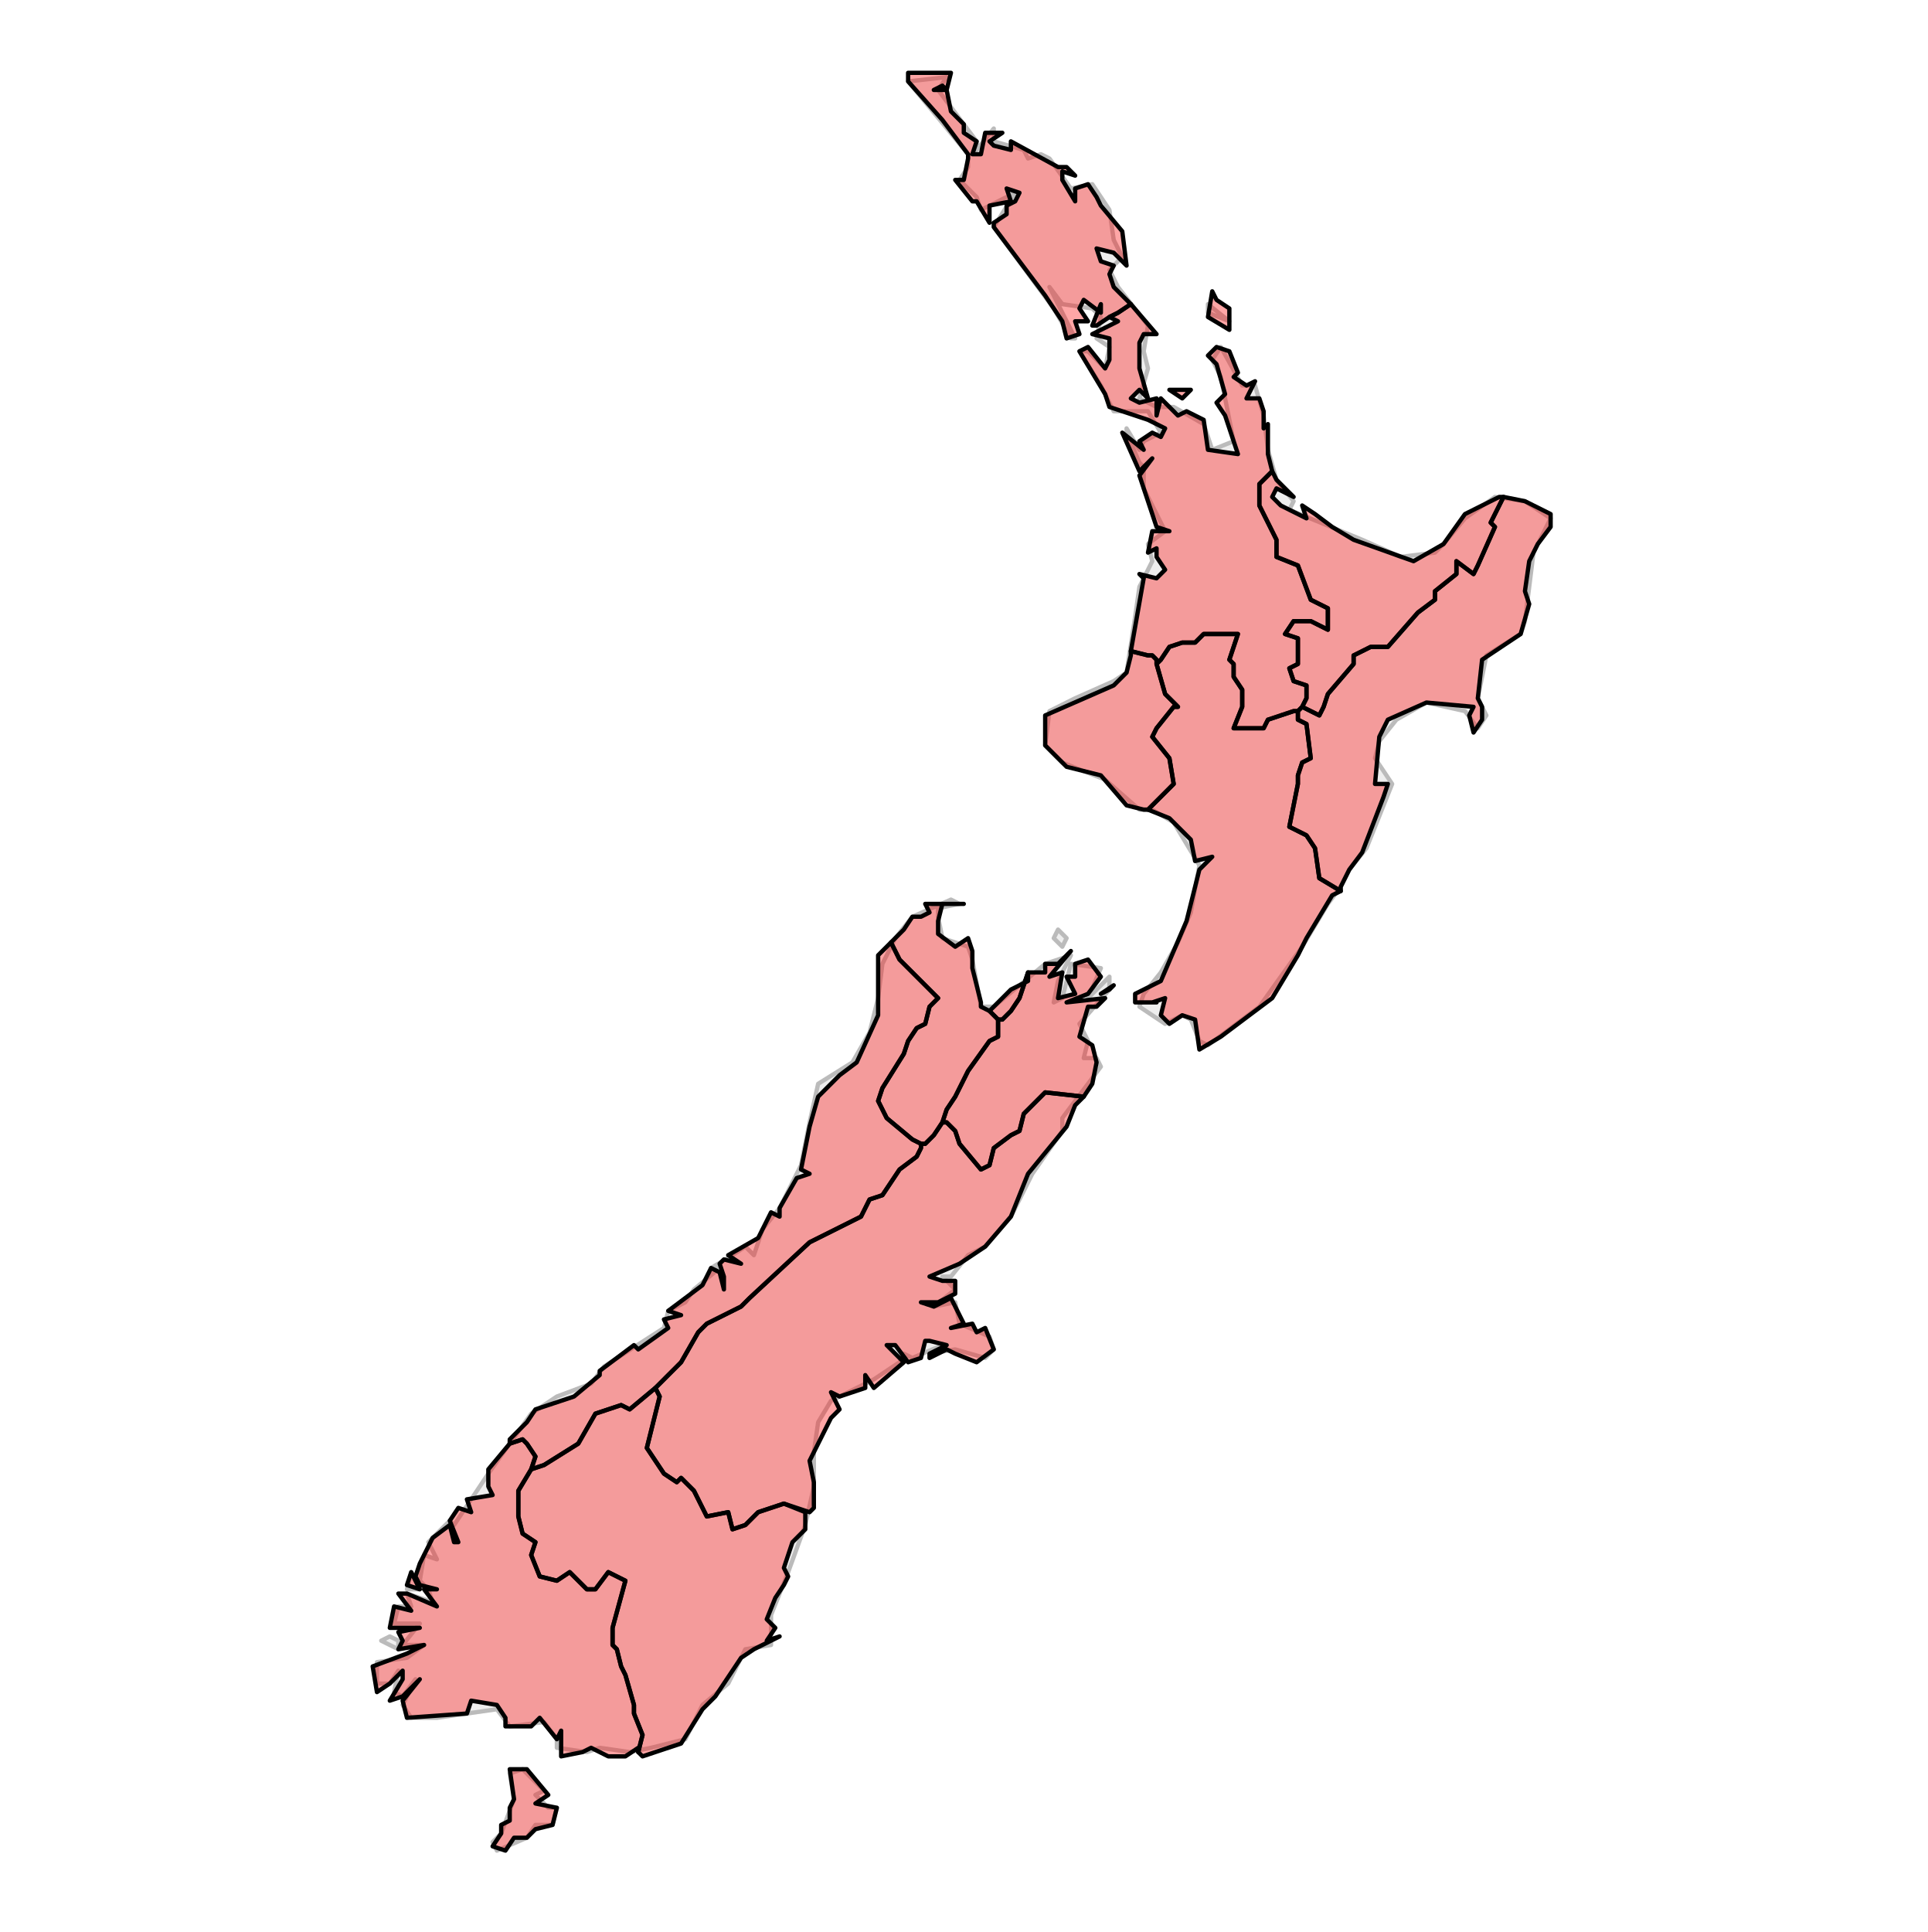
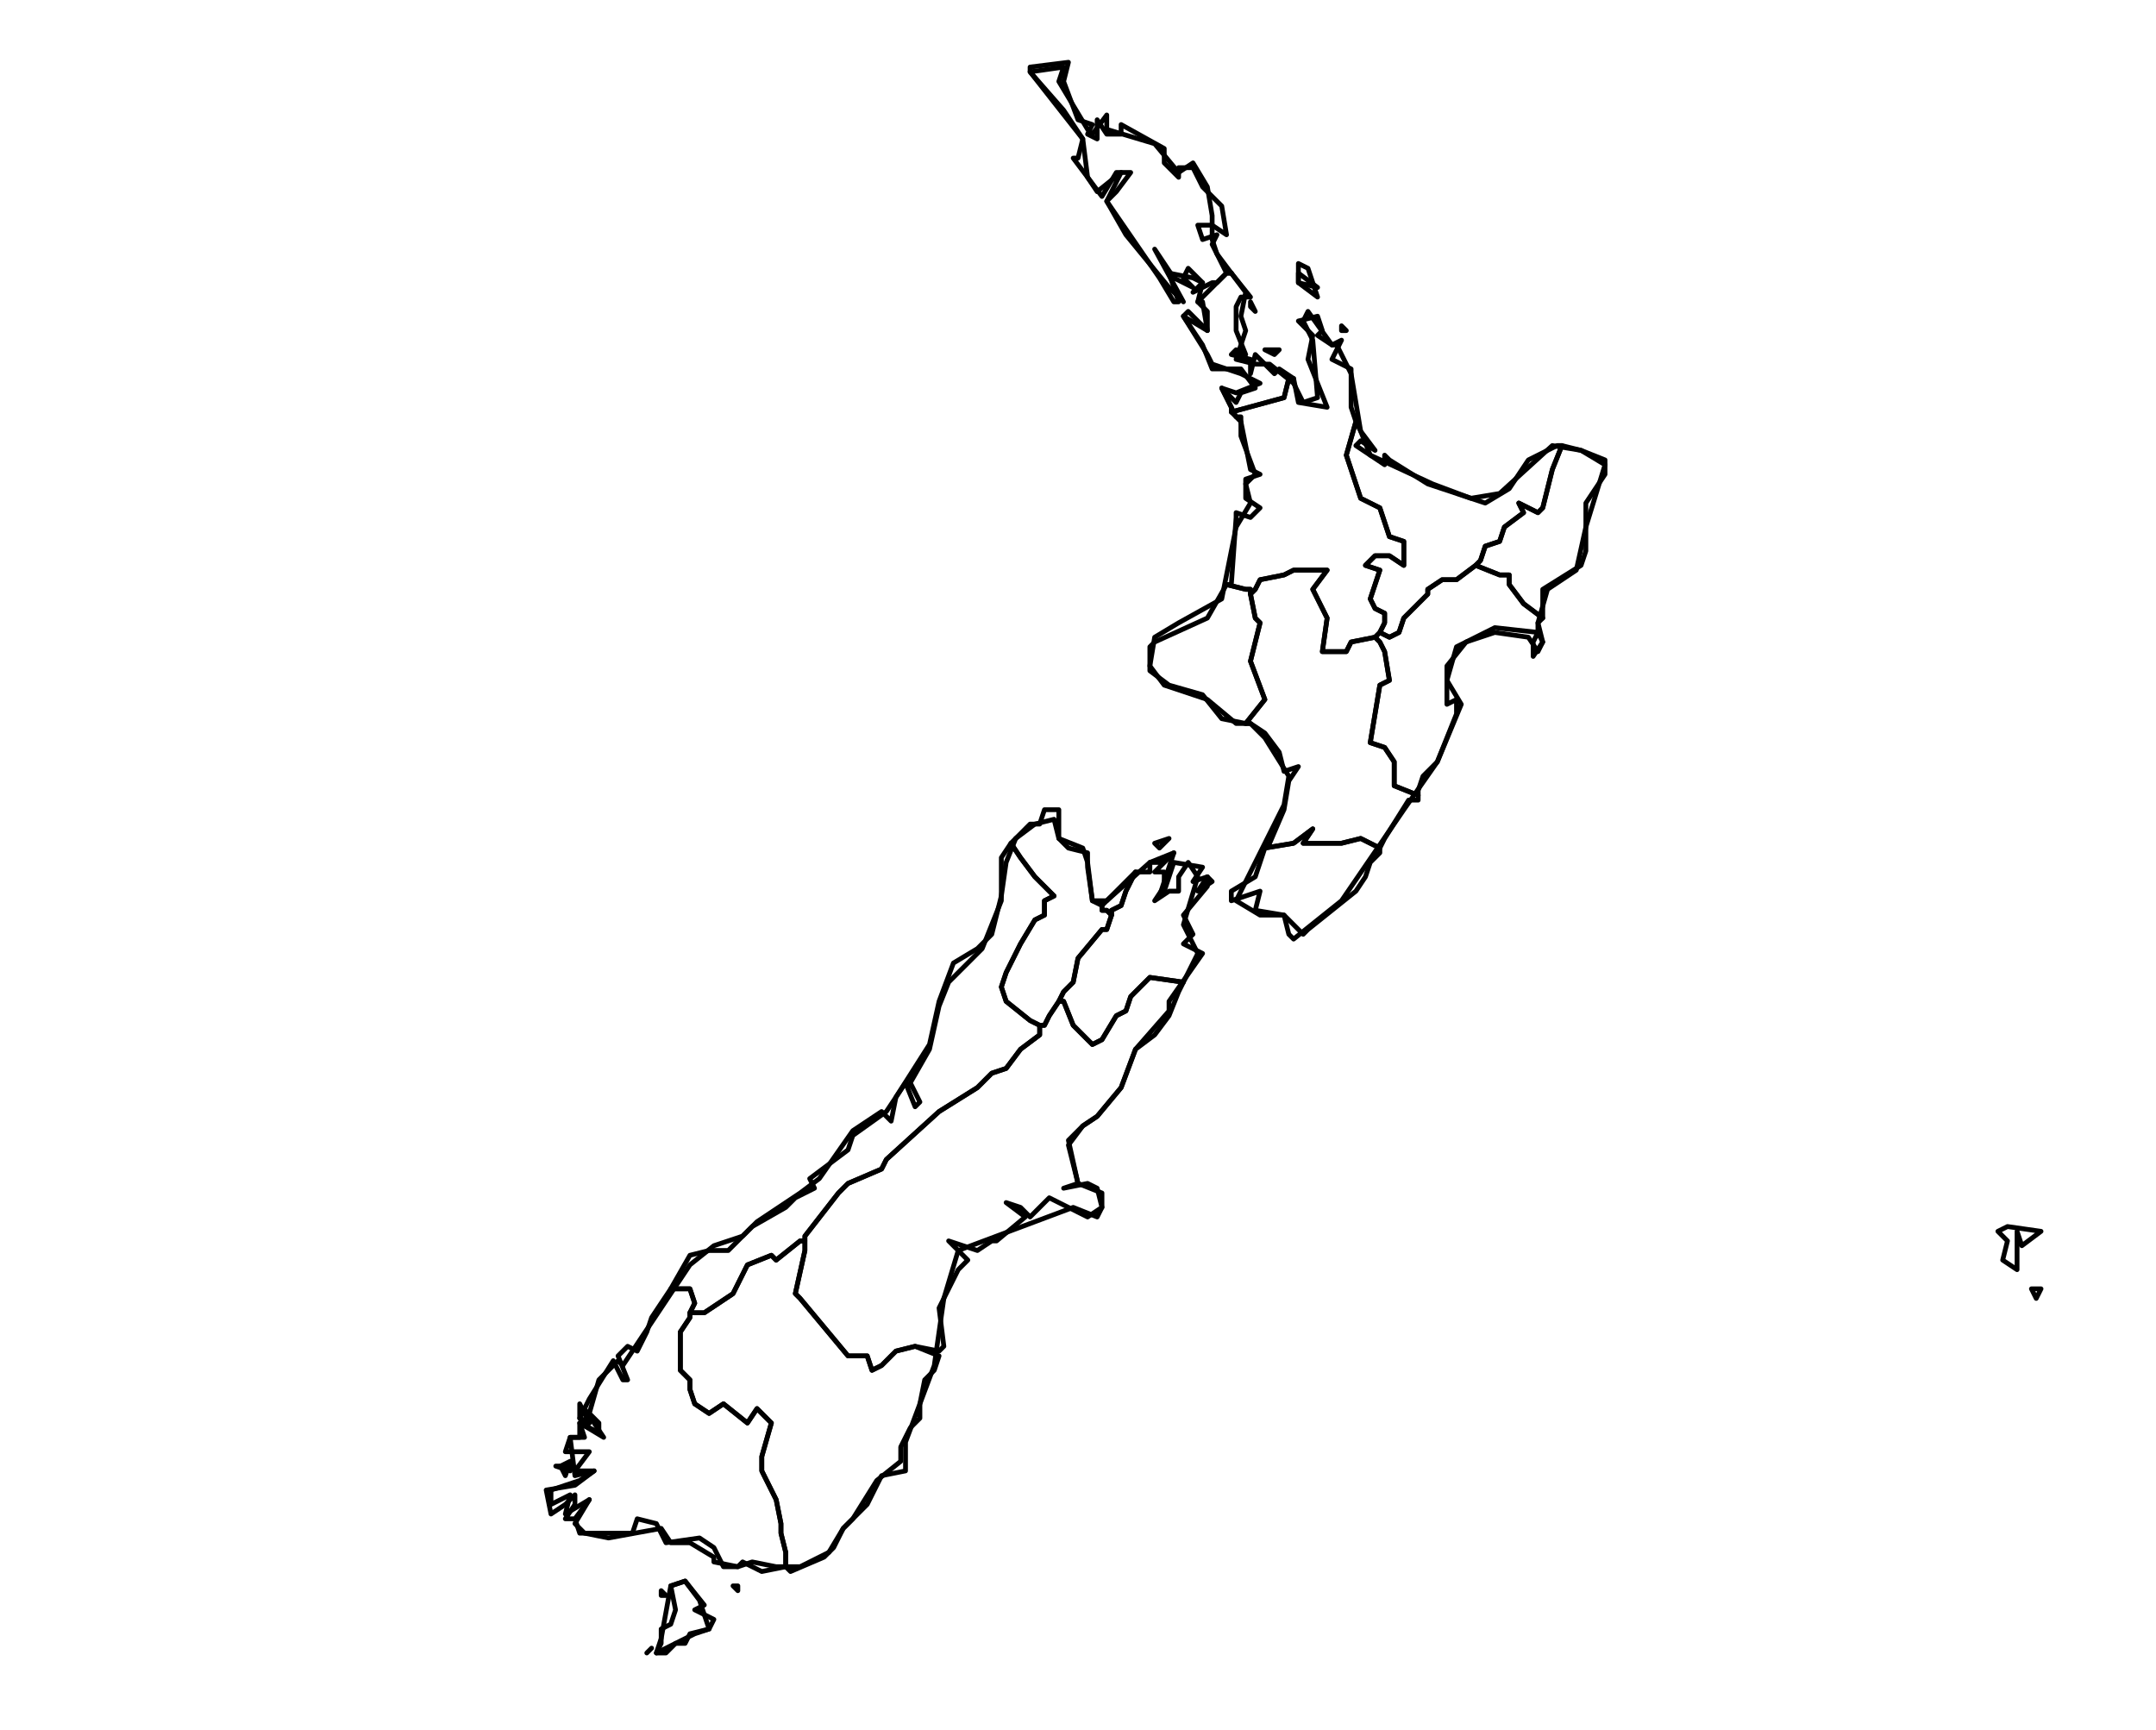
- <svg xmlns="http://www.w3.org/2000/svg" enable_background="new 0 0 450 451" height="451px" style="stroke-linejoin: round; stroke:#000; fill:#f6f3f0;" version="1.1" viewBox="0 0 450 451" width="450px">
+ <svg xmlns="http://www.w3.org/2000/svg" enable_background="new 0 0 450 361" height="361px" style="stroke-linejoin: round; stroke:#000; fill: none;" version="1.1" viewBox="0 0 450 361" width="450px">
  <defs>
-     <style type="text/css">path { fill-rule: evenodd; }
- #context path { fill: #eee; stroke: #bbb; } </style>
+     <style type="text/css">path { fill-rule: evenodd; }</style>
  </defs>
-   <g id="context">
-     <path d="M127,418L122,413L119,414L120,420L117,428L115,430L116,432L123,429L125,426L129,426L130,422L128,422L125,419L127,418Z M93,383L91,382L89,383L93,385L93,383Z M96,367L95,371L98,371L96,367Z M248,221L249,219L247,217L246,219L248,221Z M229,235L227,224L226,221L220,219L219,214L219,212L224,211L222,210L213,214L209,219L206,225L205,233L203,241L199,248L191,253L189,262L187,272L182,282L178,287L176,293L174,291L171,293L166,296L168,296L162,301L160,304L156,306L155,310L141,319L138,323L130,326L124,330L114,344L106,356L105,355L100,360L102,364L99,363L98,369L100,371L101,374L95,372L96,375L93,375L92,379L98,379L94,384L99,384L95,387L88,388L88,393L91,393L93,390L92,395L94,396L97,392L94,398L96,401L102,401L116,399L119,403L127,402L130,406L130,408L137,409L140,408L147,409L152,408L160,406L164,398L170,393L174,385L180,384L180,377L184,367L188,356L190,347L190,339L191,332L194,327L204,322L210,318L211,316L213,317L220,314L217,316L223,315L230,317L232,315L231,312L224,309L223,304L218,305L223,301L220,298L222,298L226,293L230,291L236,284L241,274L248,264L248,261L257,249L256,247L253,247L254,243L252,239L259,231L259,228L254,233L257,226L250,225L248,233L246,234L247,229L250,223L244,225L232,235L229,235Z M287,75L282,71L282,73L287,75Z M228,33L219,21L221,18L212,19L226,36L226,39L224,42L228,46L229,49L237,45L232,53L246,72L250,79L251,79L245,67L248,71L255,72L257,74L256,79L259,81L258,86L254,82L252,82L257,90L260,96L268,96L271,101L267,103L266,105L263,100L263,101L266,108L267,109L267,114L272,124L268,127L269,131L266,137L265,144L263,157L260,159L251,163L245,166L244,174L248,178L258,182L266,189L269,189L274,192L280,202L278,213L275,220L271,227L267,232L266,235L272,239L276,237L278,238L280,243L282,244L294,235L304,221L310,211L313,207L315,203L319,198L325,183L321,177L322,173L326,168L333,164L342,166L345,170L347,167L345,163L347,153L355,148L356,145L358,129L362,121L356,117L349,116L342,121L337,127L335,129L327,130L318,126L301,119L302,117L298,112L296,105L295,97L293,90L290,90L285,81L283,84L285,88L288,103L283,105L281,99L274,95L270,95L266,93L268,86L267,82L268,76L261,67L259,63L262,60L260,56L259,49L255,43L250,44L245,37L243,36L240,37L239,35L232,33L232,30L228,35L228,33Z " data-iso="NZL" />
+   <g class="" id="context">
+     <path d="M146,334L143,330L140,331L138,342L137,345L145,341L148,340L146,334Z M119,306L116,306L119,307L119,306Z M122,294L121,296L123,297L122,294Z M425,271L426,269L424,269L425,271Z M426,257L419,256L417,257L419,259L418,263L421,265L421,262L421,257L422,260L426,257Z M228,188L227,180L226,177L221,175L220,171L216,172L212,175L210,180L209,187L207,195L204,198L199,201L196,209L194,218L187,229L186,234L184,232L178,236L171,246L167,249L158,255L155,258L149,260L144,264L130,285L129,284L125,288L123,295L125,297L125,299L121,297L121,300L119,300L118,303L123,303L120,307L124,307L121,309L115,311L115,314L119,312L118,316L123,313L120,318L122,320L127,321L138,319L140,322L144,322L149,325L149,326L154,327L157,326L162,327L167,327L173,324L176,319L181,314L184,308L189,307L189,301L195,285L196,278L197,271L200,261L208,258L224,252L229,254L230,252L230,249L225,247L223,238L226,235L229,233L234,227L237,219L244,211L244,209L251,199L247,197L249,195L247,191L252,185L252,183L249,184L251,181L245,180L243,186L242,187L245,178L240,180L231,188L228,188Z M275,60L271,57L271,59L275,60Z M227,27L221,17L222,14L215,15L226,29L227,37L229,40L234,36L231,42L242,58L245,63L246,63L244,57L249,58L251,59L250,63L252,65L252,69L247,66L251,72L253,77L259,77L262,81L259,82L258,84L255,81L258,87L259,87L259,91L262,99L260,101L261,105L258,110L255,125L246,130L241,133L240,139L243,143L252,146L258,151L261,151L264,154L269,162L268,168L258,188L263,191L268,191L269,195L270,196L280,188L293,169L300,159L305,147L302,142L302,139L306,134L312,132L319,133L321,136L322,134L321,130L323,123L329,119L331,110L335,97L330,94L324,93L313,103L307,104L299,101L286,95L284,90L282,78L279,72L278,72L273,65L272,67L274,71L275,83L272,84L270,80L265,76L262,76L258,75L260,69L259,66L260,61L254,53L253,50L253,45L252,39L249,34L246,36L241,30L231,27L231,24L228,28L227,27Z " data-iso="NZL" />
  </g>
-   <g fill="red" fill-opacity="0.35" id="regions">
-     <path d="M302,166L296,168L295,170L288,170L290,165L290,161L288,158L288,155L287,154L289,148L281,148L279,150L276,150L273,151L271,154L270,155L270,155L272,162L275,165L274,165L270,170L269,172L273,177L274,183L268,189L268,189L273,191L278,196L279,201L283,200L280,203L277,215L271,229L265,232L265,234L270,234L269,234L272,233L271,237L273,239L276,237L279,238L280,245L285,242L297,233L303,223L305,219L311,209L313,208L313,208L308,205L307,198L305,195L301,193L303,183L303,181L304,178L306,177L305,169L303,168L303,166L302,166Z " data-fips="NZF3" data-fips-="" data-iso3="NZL" data-name="Manawatu-Wanganui" />
-     <path d="M321,183L324,183L323,186L318,199L315,203L313,207L313,208L308,205L307,198L305,195L301,193L303,183L303,181L304,178L306,177L305,169L303,168L303,166L304,165L306,166L308,167L309,165L310,162L316,155L316,153L320,151L324,151L331,143L335,140L335,138L340,134L340,131L344,134L345,132L349,123L348,122L351,116L351,116L356,117L362,120L362,123L359,127L357,131L356,138L357,141L355,148L346,154L345,163L346,165L346,168L344,171L343,167L344,165L333,164L324,168L322,172L321,183L321,183L321,183L321,183L321,183L321,183Z " data-fips="NZF1" data-fips-="NZ31" data-iso3="NZL" data-name="Gisborne" />
-     <path d="M321,183L321,183L321,183L321,183Z " data-fips="NZF2" data-fips-="NZ31" data-iso3="NZL" data-name="Hawke's Bay" />
-     <path d="M278,91L273,91L276,93L278,91Z M264,71L264,71L261,73L259,74L259,74L261,75L257,77L255,78L259,79L259,79L259,84L258,86L254,81L252,82L258,92L259,95L268,98L272,100L271,102L269,101L266,103L267,105L262,101L266,110L269,107L266,111L270,123L273,124L269,124L268,129L270,128L270,130L272,133L270,135L266,134L267,135L264,152L264,152L268,153L269,153L270,154L270,155L271,154L273,151L276,150L279,150L281,148L289,148L287,154L288,155L288,158L290,161L290,165L288,170L295,170L296,168L302,166L303,166L304,165L305,163L305,160L302,159L301,156L303,155L303,152L303,149L300,148L302,145L306,145L310,147L310,142L306,140L303,132L298,130L298,126L294,118L294,113L297,110L297,110L296,106L296,99L295,100L295,96L294,93L291,93L293,89L291,90L288,88L289,87L287,82L284,81L282,83L284,85L286,92L284,94L286,97L289,106L282,105L281,98L277,96L275,97L271,93L270,97L270,93L266,94L264,93L266,91L268,93L266,86L266,80L267,78L270,78L264,71L264,71Z M284,70L283,68L282,74L287,77L287,72L284,70Z " data-fips="NZE7" data-fips-="" data-iso3="NZL" data-name="Auckland" />
-     <path d="M350,116L342,120L337,127L330,131L316,126L311,123L307,120L304,118L305,121L299,118L297,116L298,114L302,116L298,112L297,110L297,110L294,113L294,118L298,126L298,130L303,132L306,140L310,142L310,147L306,145L302,145L300,148L303,149L303,152L303,155L301,156L302,159L305,160L305,163L304,165L306,166L308,167L309,165L310,162L316,155L316,153L320,151L324,151L331,143L335,140L335,138L340,134L340,131L344,134L345,132L349,123L348,122L351,116L350,116Z " data-fips="NZE8" data-fips-="" data-iso3="NZL" data-name="Bay of Plenty" />
-     <path d="M220,262L220,262L218,265L216,267L215,267L215,268L214,270L210,273L206,279L203,280L201,284L189,290L175,303L173,305L165,309L163,311L159,318L154,323L153,324L154,326L151,338L155,344L158,346L159,345L162,348L165,354L170,353L171,357L174,356L177,353L183,351L189,353L190,352L190,346L189,341L194,331L196,329L194,325L196,326L202,324L202,321L204,324L211,318L207,314L209,314L212,318L215,317L216,313L217,313L221,314L217,316L217,317L221,315L223,316L228,318L232,315L230,310L228,311L227,309L222,310L225,309L224,307L222,303L218,305L215,304L219,304L223,302L223,299L220,299L217,298L224,295L230,291L236,284L240,274L249,263L251,258L253,256L244,255L239,260L238,264L236,265L232,268L231,272L229,273L224,267L223,264L221,262L220,262Z " data-fips="NZE9" data-fips-="" data-iso3="NZL" data-name="Canterbury" />
-     <path d="M260,230L257,232L259,231L260,230Z M240,227L238,233L236,236L234,238L233,238L233,239L233,242L231,243L226,250L223,256L221,259L220,262L221,262L223,264L224,267L229,273L231,272L232,268L236,265L238,264L239,260L244,255L253,256L255,253L256,248L255,244L252,242L254,235L256,235L258,233L249,234L254,232L257,228L254,224L251,225L251,225L251,228L249,228L251,232L247,233L248,227L245,228L250,222L247,225L244,225L244,227L241,227L240,227Z " data-fips="NZF4" data-fips-="" data-iso3="NZL" data-name="Marlborough" />
-     <path d="M234,238L236,236L238,233L240,227L240,227L240,229L236,231L231,236L231,236L231,236L232,237L233,238L233,238L234,238Z " data-fips="" data-fips-="" data-iso3="NZL" data-name="Nelson" />
-     <path d="M231,236L229,235L229,234L227,226L227,222L226,219L223,221L219,218L219,215L220,211L225,211L216,211L217,213L215,214L213,214L211,217L208,220L208,220L210,224L219,233L217,235L216,239L214,240L212,243L211,246L206,254L205,257L207,261L213,266L215,267L215,267L216,267L218,265L220,262L220,262L221,259L223,256L226,250L231,243L233,242L233,239L233,238L233,238L232,237L231,236L231,236L231,236Z " data-fips="NZ00" data-fips-="" data-iso3="NZL" data-name="Tasman" />
-     <path d="M264,71L260,67L259,64L260,62L257,61L256,58L260,59L263,62L262,54L257,48L256,46L254,43L251,44L251,47L248,42L248,40L251,41L249,39L247,39L236,33L236,35L232,34L231,33L234,31L230,31L229,36L227,36L228,33L225,31L225,29L222,26L221,21L218,21L220,20L221,21L222,17L212,17L212,19L220,28L226,36L226,37L225,42L223,42L227,47L228,47L231,52L231,48L236,47L235,44L238,45L237,47L235,48L235,50L232,52L232,53L244,69L248,75L249,79L252,78L251,75L254,75L252,72L253,70L257,73L257,71L255,76L256,76L259,74L259,74L261,73L264,71L264,71L264,71Z " data-fips="NZF6" data-fips-="" data-iso3="NZL" data-name="Northland" />
-     <path d="M270,154L269,153L268,153L264,152L264,153L263,157L260,160L244,167L244,169L244,174L249,179L257,181L263,188L267,189L268,189L274,183L273,177L269,172L270,170L274,165L275,165L272,162L270,155L270,155L270,154Z " data-fips="NZF9" data-fips-="NZ76" data-iso3="NZL" data-name="Taranaki" />
-     <path d="M208,220L205,223L205,235L205,237L200,248L196,251L191,256L189,263L187,273L189,274L186,275L182,282L182,284L180,283L177,289L170,293L173,295L169,294L168,295L169,298L169,301L168,297L166,296L164,300L156,306L159,307L155,308L156,310L149,315L148,314L140,320L140,321L134,326L125,329L123,332L119,336L119,336L119,337L122,336L123,337L125,340L124,343L127,342L135,337L139,330L145,328L147,329L153,324L153,324L154,323L159,318L163,311L165,309L173,305L175,303L189,290L201,284L203,280L206,279L210,273L214,270L215,268L215,267L215,267L213,266L207,261L205,257L206,254L211,246L212,243L214,240L216,239L217,235L219,233L210,224L208,220L208,220Z " data-fips="NZG3" data-fips-="NZB3" data-iso3="NZL" data-name="West Coast" />
-     <path d="M153,324L147,329L145,328L139,330L135,337L127,342L124,343L124,343L121,348L121,354L122,358L125,360L124,363L126,368L130,369L133,367L137,371L139,371L142,367L146,369L143,380L143,384L144,385L145,389L146,391L148,398L148,400L150,405L149,409L149,409L150,410L159,407L164,399L167,396L171,390L173,387L176,385L182,382L179,383L181,380L179,378L181,373L183,370L184,368L183,366L185,360L188,357L188,353L183,351L177,353L174,356L171,357L170,353L165,354L162,348L159,345L158,346L155,344L151,338L154,326L153,324L153,324Z " data-fips="NZF7" data-fips-="" data-iso3="NZL" data-name="Otago" />
-     <path d="M123,413L119,413L120,420L119,422L119,425L117,426L117,428L115,431L118,432L120,429L123,429L125,427L129,426L130,422L125,421L128,419L123,413Z M98,371L96,367L95,370L98,371Z M124,343L125,340L123,337L122,336L119,337L119,337L114,343L114,347L115,349L109,350L110,353L107,352L105,355L107,360L106,360L105,356L101,359L98,365L97,368L98,370L102,371L99,371L102,375L95,372L93,372L96,376L92,375L91,380L98,380L93,381L94,383L93,385L99,384L95,386L87,389L88,395L91,393L94,390L94,392L91,397L94,396L98,392L94,397L95,401L109,400L110,397L116,398L118,401L118,403L124,403L126,401L130,406L131,404L131,410L136,409L138,408L142,410L146,410L149,408L149,409L150,405L148,400L148,398L146,391L145,389L144,385L143,384L143,380L146,369L142,367L139,371L137,371L133,367L130,369L126,368L124,363L125,360L122,358L121,354L121,348L124,343L124,343Z " data-fips="NZF8" data-fips-="NZ72" data-iso3="NZL" data-name="Southland" />
+   <g class="" id="regions">
+     <path d="M261,124L261,124L262,129L263,130L261,138L264,146L260,151L261,151L264,153L267,157L268,161L271,160L269,163L268,169L265,176L264,177L270,176L274,173L272,176L280,176L284,175L288,177L289,175L294,167L296,167L296,166L291,164L291,159L289,156L286,155L288,143L290,142L289,136L288,134L287,133L287,133L282,134L281,136L276,136L277,129L276,127L274,123L277,119L270,119L268,120L263,121L262,123L261,124Z " data-fips="NZF3" data-iso3="NZL" data-name="Manawatu-Wanganui" />
+     <path d="M322,128L322,123L330,118L331,115L331,105L335,99L335,96L330,94L326,93L324,98L324,98L322,106L321,107L317,105L318,107L314,110L313,113L310,114L309,117L308,118L313,120L315,120L315,122L318,126L322,129L322,128Z " data-fips="NZF1" data-iso3="NZL" data-name="Gisborne" />
+     <path d="M308,118L308,118L304,121L301,121L298,123L298,124L293,129L292,132L290,133L288,132L287,133L288,134L289,136L290,142L288,143L286,155L289,156L291,159L291,164L296,166L296,165L297,162L300,159L304,149L304,146L302,147L302,142L304,135L312,131L321,132L320,134L320,137L322,134L321,132L321,130L322,129L318,126L315,122L315,120L313,120L308,118Z " data-fips="NZF2" data-iso3="NZL" data-name="Hawke's Bay" />
+     <path d="M267,73L264,73L266,74L267,73Z M262,65L261,63L261,64L262,65Z M257,57L256,57L254,59L254,59L254,59L250,63L251,63L252,69L248,65L247,66L252,74L253,76L259,78L263,80L258,82L255,81L257,85L257,86L268,83L269,79L270,79L270,79L267,77L266,78L262,74L261,78L261,75L257,74L258,73L260,74L258,69L258,64L259,62L261,62L257,57L257,57Z M273,56L271,55L271,59L275,62L273,56Z " data-fips="NZE7" data-iso3="NZL" data-name="Auckland" />
+     <path d="M325,93L319,96L315,102L310,105L298,101L290,96L289,95L289,97L283,93L284,92L287,94L284,90L283,88L283,88L281,95L283,101L284,104L288,106L290,112L293,113L293,118L290,116L287,116L285,118L288,119L286,125L287,127L289,128L289,130L288,132L290,133L292,132L293,129L298,124L298,123L301,121L304,121L308,118L308,118L309,117L310,114L313,113L314,110L318,107L317,105L321,107L322,106L324,98L324,98L326,93L325,93Z " data-fips="NZE8" data-iso3="NZL" data-name="Bay of Plenty" />
+     <path d="M221,209L221,209L219,212L218,214L217,214L217,214L217,216L213,219L210,223L207,224L204,227L196,232L185,242L184,244L177,247L175,249L168,258L168,259L168,261L166,270L167,271L177,283L181,283L182,286L184,285L187,282L191,281L196,282L197,281L196,273L200,265L202,263L198,259L204,261L207,259L208,259L214,254L210,251L213,252L215,254L219,250L227,254L230,252L229,248L227,247L222,248L225,247L223,239L226,235L229,233L234,227L237,219L241,216L244,212L246,207L247,205L240,204L236,208L235,211L233,212L230,217L228,218L224,214L222,209L221,209Z " data-fips="NZE9" data-iso3="NZL" data-name="Canterbury" />
+     <path d="M253,184L252,183L250,186L253,184Z M237,182L235,186L234,189L232,190L232,191L232,191L231,194L230,194L225,200L224,205L222,207L221,209L222,209L224,214L228,218L230,217L233,212L235,211L236,208L240,204L247,205L247,205L250,199L247,193L250,183L248,180L246,183L246,186L244,186L241,188L243,185L243,182L241,182L245,178L242,180L240,180L240,182L238,182L237,182Z M244,175L242,177L241,176L244,175Z " data-fips="NZF4" data-iso3="NZL" data-name="Marlborough" />
+     <path d="M232,190L234,189L235,186L237,182L237,182L234,185L230,189L230,189L230,189L230,190L231,190L232,191L232,190Z " data-fips="NZF5" data-iso3="NZL" data-name="Nelson" />
+     <path d="M230,189L228,188L227,181L227,178L223,177L221,175L221,169L218,169L217,172L215,172L211,176L211,176L213,179L216,183L220,187L218,188L218,191L216,192L213,197L210,203L209,206L210,209L215,213L217,214L217,214L218,214L219,212L221,209L221,209L222,207L224,205L225,200L230,194L231,194L232,191L232,191L231,190L230,190L230,189L230,189L230,189Z " data-fips="NZG4" data-iso3="NZL" data-name="Tasman" />
+     <path d="M256,57L254,53L253,51L254,49L251,50L250,47L253,47L256,49L255,43L251,39L249,35L246,35L246,37L243,34L243,31L234,26L234,28L231,28L229,25L229,29L227,28L228,26L225,25L222,17L223,13L215,14L215,15L222,23L226,29L225,33L224,33L230,41L233,36L236,36L233,40L231,42L235,49L244,60L247,63L241,52L245,58L249,60L247,58L248,56L251,59L249,61L253,59L254,59L254,59L256,57L257,57L256,57Z " data-fips="NZF6" data-iso3="NZL" data-name="Northland" />
+     <path d="M256,122L252,129L241,134L240,135L240,140L244,143L251,145L255,150L260,151L260,151L264,146L261,138L263,130L262,129L261,124L261,124L261,123L260,123L260,123L256,122L256,122Z " data-fips="NZF9" data-iso3="NZL" data-name="Taranaki" />
+     <path d="M211,176L209,179L209,188L205,198L202,201L198,205L196,210L194,219L190,226L192,230L191,231L189,226L185,232L178,237L177,240L169,246L170,248L166,250L164,252L157,256L152,261L148,261L144,262L140,269L140,269L143,269L144,269L145,272L144,274L147,274L153,270L156,264L161,262L162,263L167,259L168,259L168,258L175,249L177,247L184,244L185,242L196,232L204,227L207,224L210,223L213,219L217,216L217,214L217,214L217,214L215,213L210,209L209,206L210,203L213,197L216,192L218,191L218,188L220,187L216,183L213,179L211,176L211,176Z " data-fips="NZG3" data-iso3="NZL" data-name="West Coast" />
+     <path d="M167,259L162,263L161,262L156,264L153,270L147,274L144,274L144,275L142,278L142,283L142,286L144,288L144,290L145,293L148,295L151,293L156,297L158,294L161,297L159,304L159,307L162,313L163,318L163,320L164,324L164,327L164,327L165,328L172,325L174,323L176,319L178,317L183,309L188,305L188,302L190,298L192,296L192,293L193,288L195,286L196,283L191,281L187,282L184,285L182,286L181,283L177,283L167,271L166,270L168,261L168,259L167,259Z " data-fips="NZF7" data-iso3="NZL" data-name="Otago" />
+     <path d="M135,345L136,344L135,345L135,345Z M138,333L139,333L138,332L138,333Z M154,332L154,331L153,331L154,332Z M143,330L140,331L141,336L140,339L138,340L138,343L137,345L139,345L141,343L143,343L144,341L148,340L149,338L145,336L147,335L143,330Z M119,305L117,306L118,308L119,305Z M123,297L121,293L121,296L123,297Z M144,274L145,272L144,269L143,269L140,269L140,269L136,275L135,278L133,282L131,281L129,283L131,288L130,288L128,284L123,292L122,294L126,300L121,297L122,300L119,300L120,308L124,307L120,310L114,311L115,316L118,314L120,312L120,314L118,317L120,317L123,313L120,317L121,320L132,320L133,317L137,318L139,322L146,321L149,323L151,327L154,327L155,326L159,328L164,327L164,327L164,324L163,320L163,318L162,313L159,307L159,304L161,297L158,294L156,297L151,293L148,295L145,293L144,290L144,288L142,286L142,283L142,278L144,275L144,274Z " data-fips="NZF8" data-iso3="NZL" data-name="Southland" />
+     <path d="M281,69L280,68L280,69L281,69Z M270,79L269,79L268,83L257,86L258,87L259,88L261,98L263,99L260,100L260,104L263,106L261,108L258,107L258,108L257,122L256,122L260,123L260,123L261,123L261,124L262,123L263,121L268,120L270,119L277,119L274,123L276,127L277,129L276,136L281,136L282,134L287,133L287,133L288,132L289,130L289,128L287,127L286,125L288,119L285,118L287,116L290,116L293,118L293,113L290,112L288,106L284,104L283,101L281,95L283,88L283,88L282,85L282,77L278,75L280,71L278,72L275,70L276,69L275,66L271,67L274,70L273,75L277,85L271,84L270,79L270,79Z " data-fips="NZG1" data-iso3="NZL" data-name="Waikato" />
+     <path d="M264,177L262,183L257,186L257,188L263,186L262,190L268,191L272,195L273,194L283,186L285,183L286,180L288,178L288,177L284,175L280,176L272,176L274,173L270,176L264,177L264,177Z " data-fips="NZG2" data-iso3="NZL" data-name="Wellington" />
  </g>
</svg>
